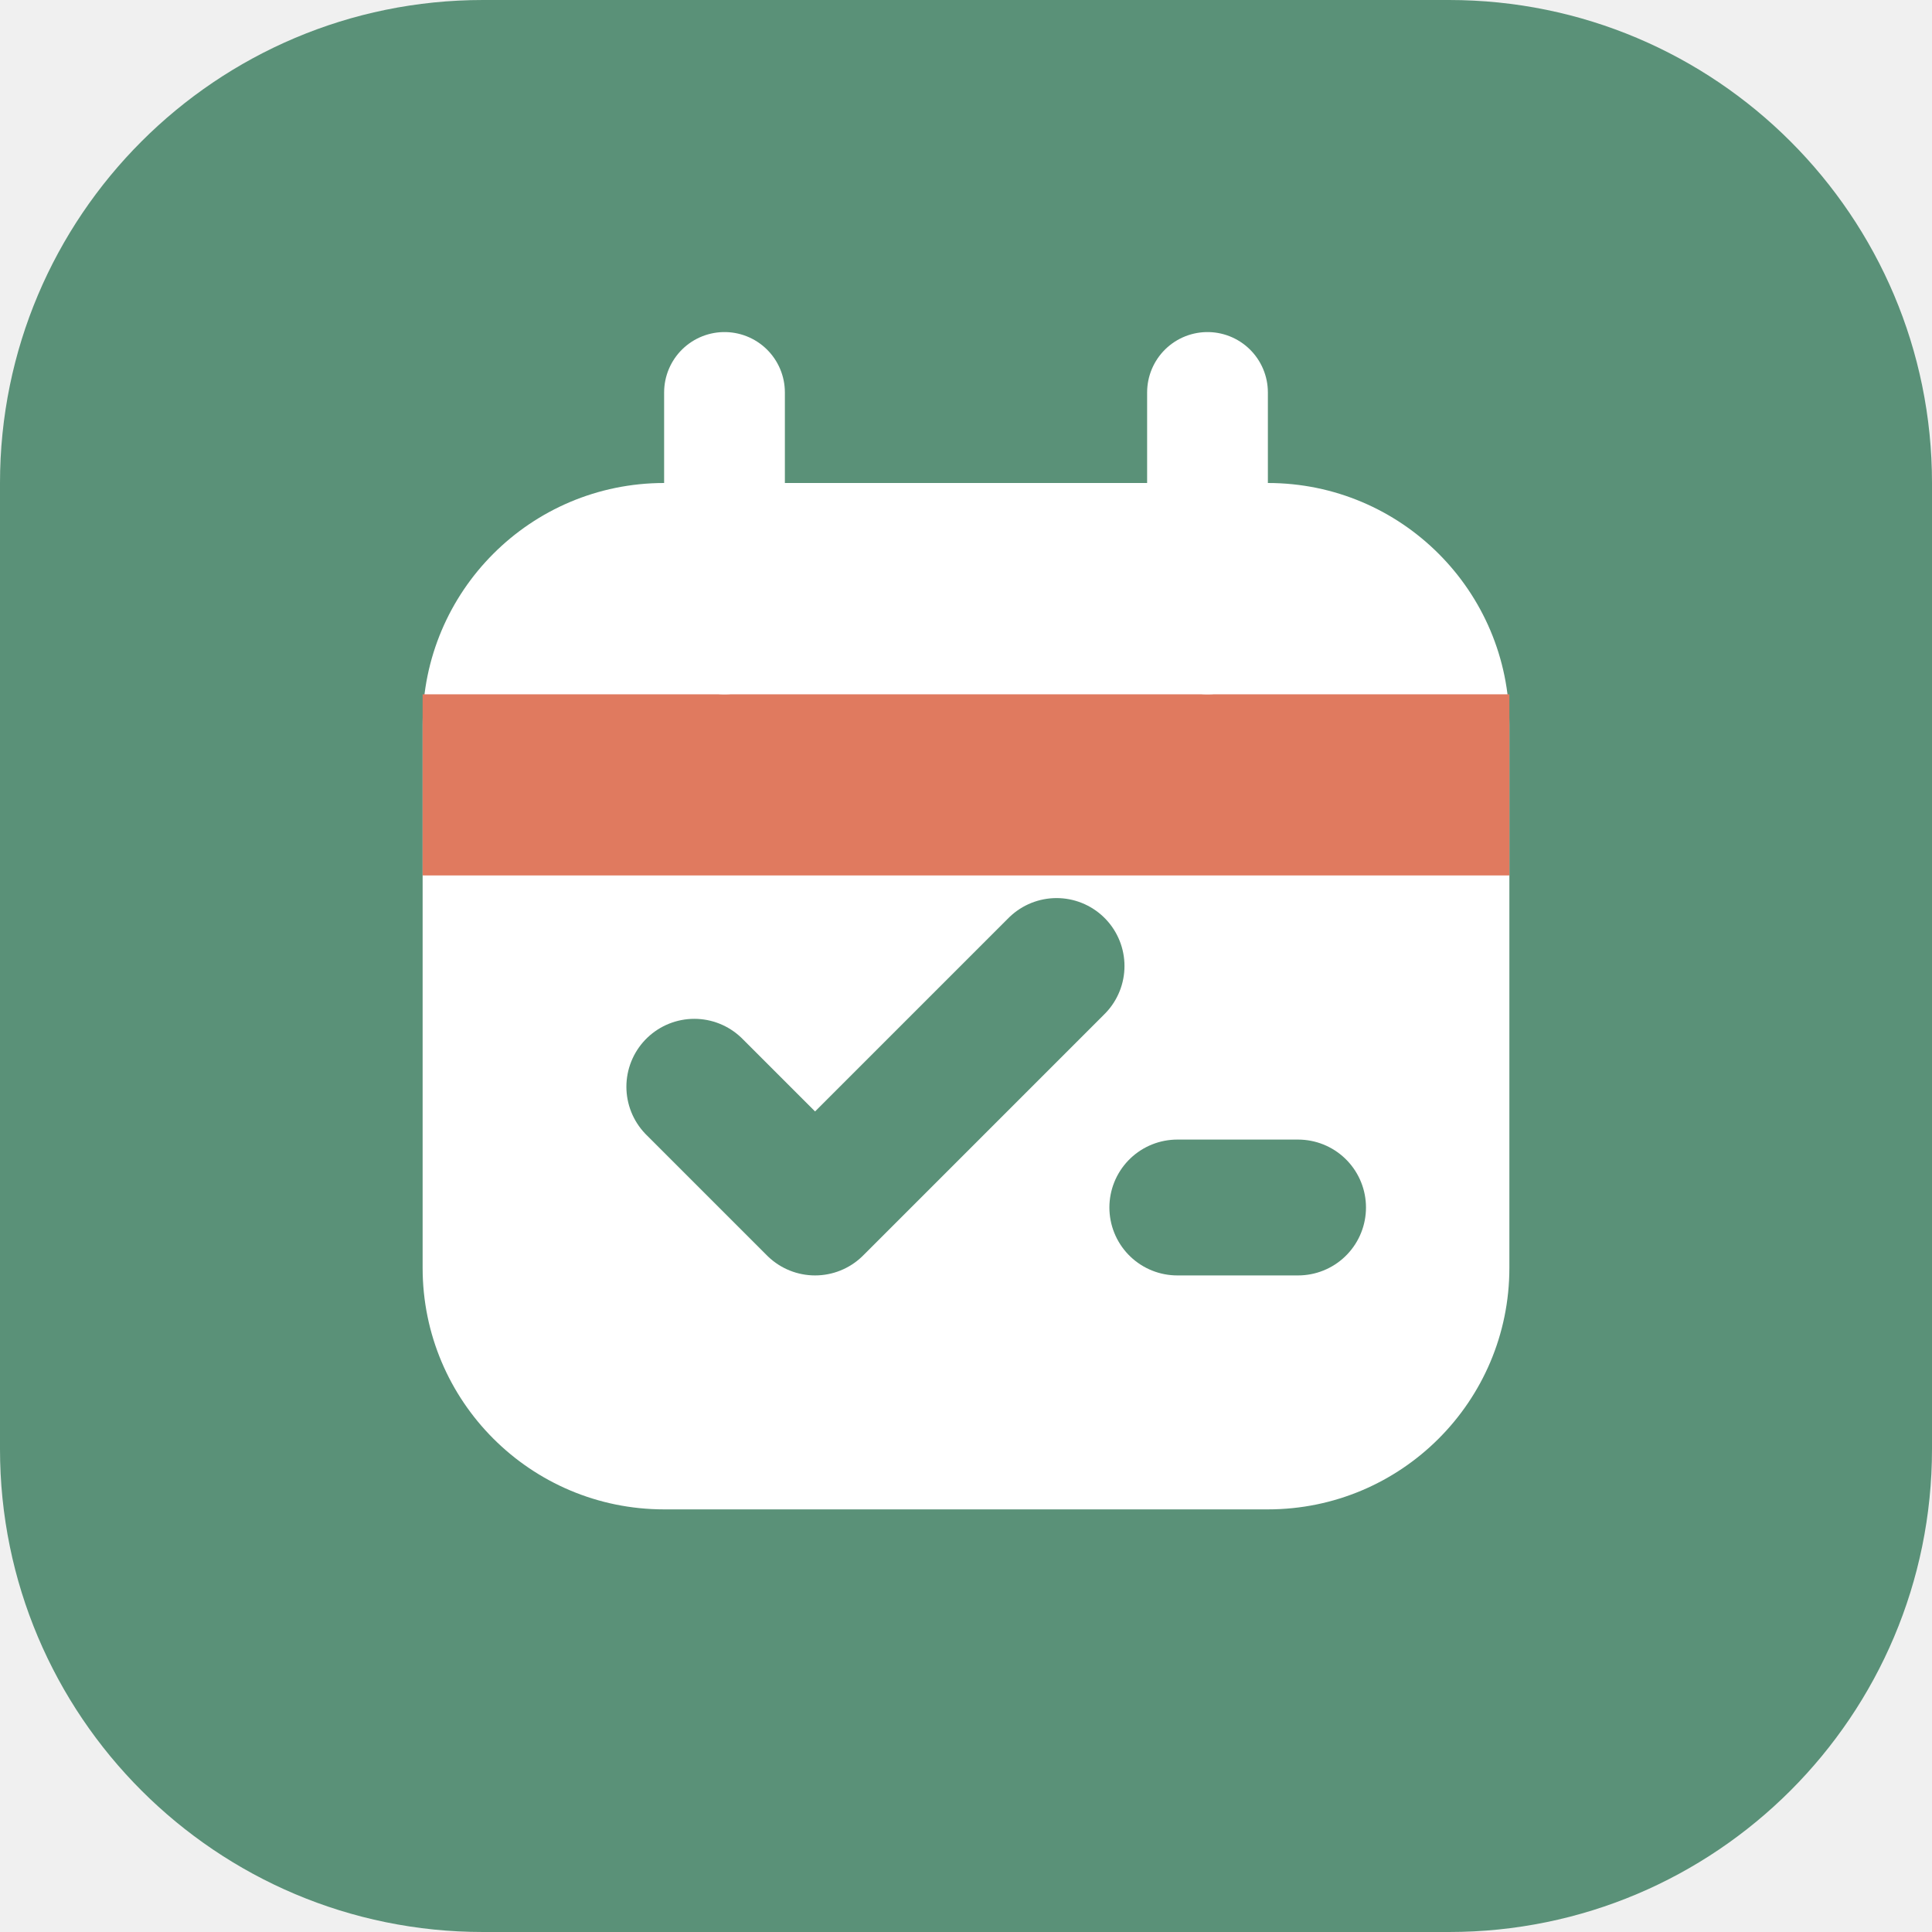
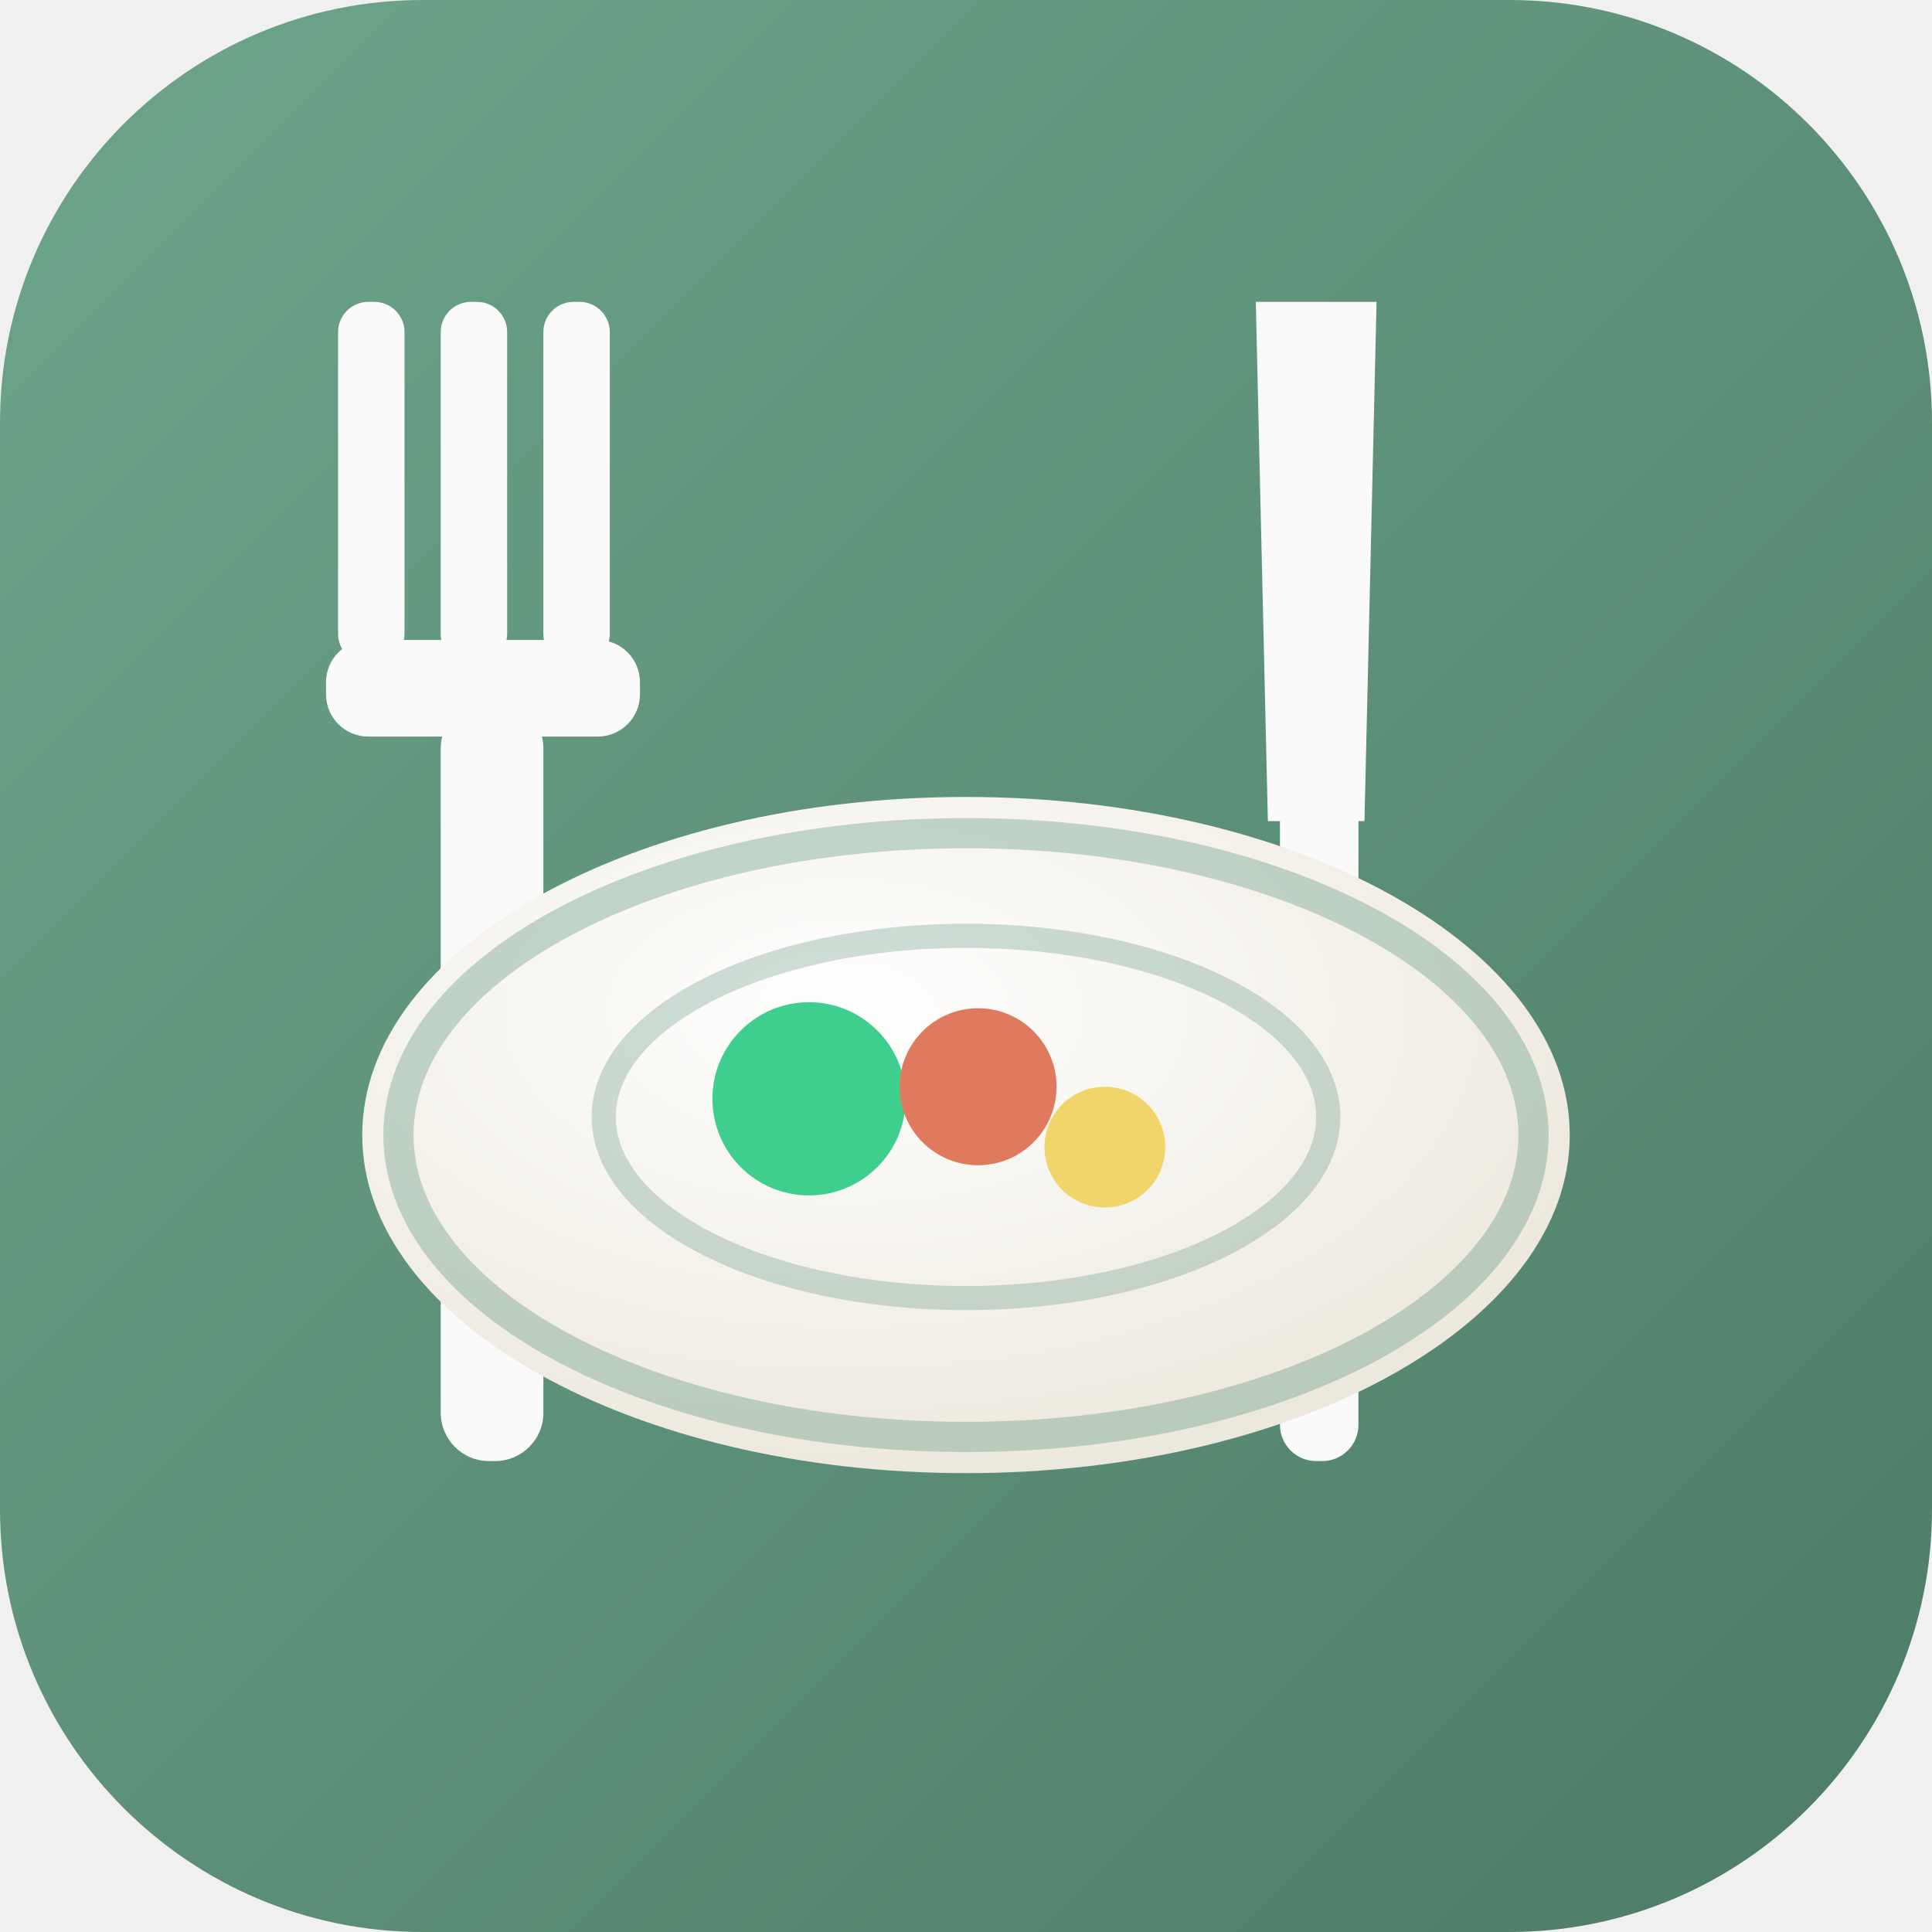
<svg xmlns="http://www.w3.org/2000/svg" viewBox="0 0 32 32" fill="none">
-   <rect width="32" height="32" rx="8" fill="#5a9178" />
-   <rect x="7" y="8" width="18" height="17" rx="4" fill="#ffffff" />
-   <path d="M7 13h18" stroke="#e07a5f" stroke-width="3" />
-   <path d="M12 6.5v4M20 6.5v4" stroke="#ffffff" stroke-width="2" stroke-linecap="round" />
-   <path d="M11.5 18l2 2 4-4" stroke="#5a9178" stroke-width="2.25" stroke-linecap="round" stroke-linejoin="round" />
-   <path d="M19.5 20h2" stroke="#5a9178" stroke-width="2.25" stroke-linecap="round" />
+   <defs>
+     <linearGradient id="mp-bg" x1="0" y1="0" x2="1" y2="1">
+       <stop offset="0%" stop-color="#6da58b" />
+       <stop offset="100%" stop-color="#4d7c66" />
+     </linearGradient>
+     <radialGradient id="mp-plate" cx="0.4" cy="0.32" r="0.75">
+       <stop offset="0%" stop-color="#ffffff" />
+       <stop offset="100%" stop-color="#ebe6da" />
+     </radialGradient>
+   </defs>
+   <rect width="32" height="32" rx="7" fill="url(#mp-bg)" />
+   <g fill="#fafafa">
+     <rect x="5.6" y="5" width="1.1" height="6" rx="0.5" />
+     <rect x="7.3" y="5" width="1.1" height="6" rx="0.5" />
+     <rect x="9.0" y="5" width="1.1" height="6" rx="0.5" />
+     <rect x="5.4" y="10.6" width="5.2" height="1.6" rx="0.7" />
+     <rect x="7.3" y="11.6" width="1.7" height="12.6" rx="0.8" />
+   </g>
+   <g fill="#fafafa">
+     <path d="M20.8 5 L22.8 5 L22.6 13.6 L21.0 13.6 Z" />
+     <rect x="21.2" y="13.0" width="1.3" height="11.2" rx="0.6" />
+   </g>
+   <ellipse cx="16" cy="18.8" rx="10" ry="5.6" fill="url(#mp-plate)" />
+   <ellipse cx="16" cy="18.8" rx="9.4" ry="5.0" fill="none" stroke="#5a9178" stroke-width="0.5" opacity="0.35" />
+   <ellipse cx="16" cy="18.5" rx="6.0" ry="3.0" fill="none" stroke="#5a9178" stroke-width="0.4" opacity="0.30" />
+   <circle cx="13.4" cy="18.2" r="1.6" fill="#3ecf8e" />
+   <circle cx="16.2" cy="18.0" r="1.3" fill="#e07a5f" />
+   <circle cx="18.3" cy="19.0" r="1.0" fill="#f0d56a" />
</svg>
